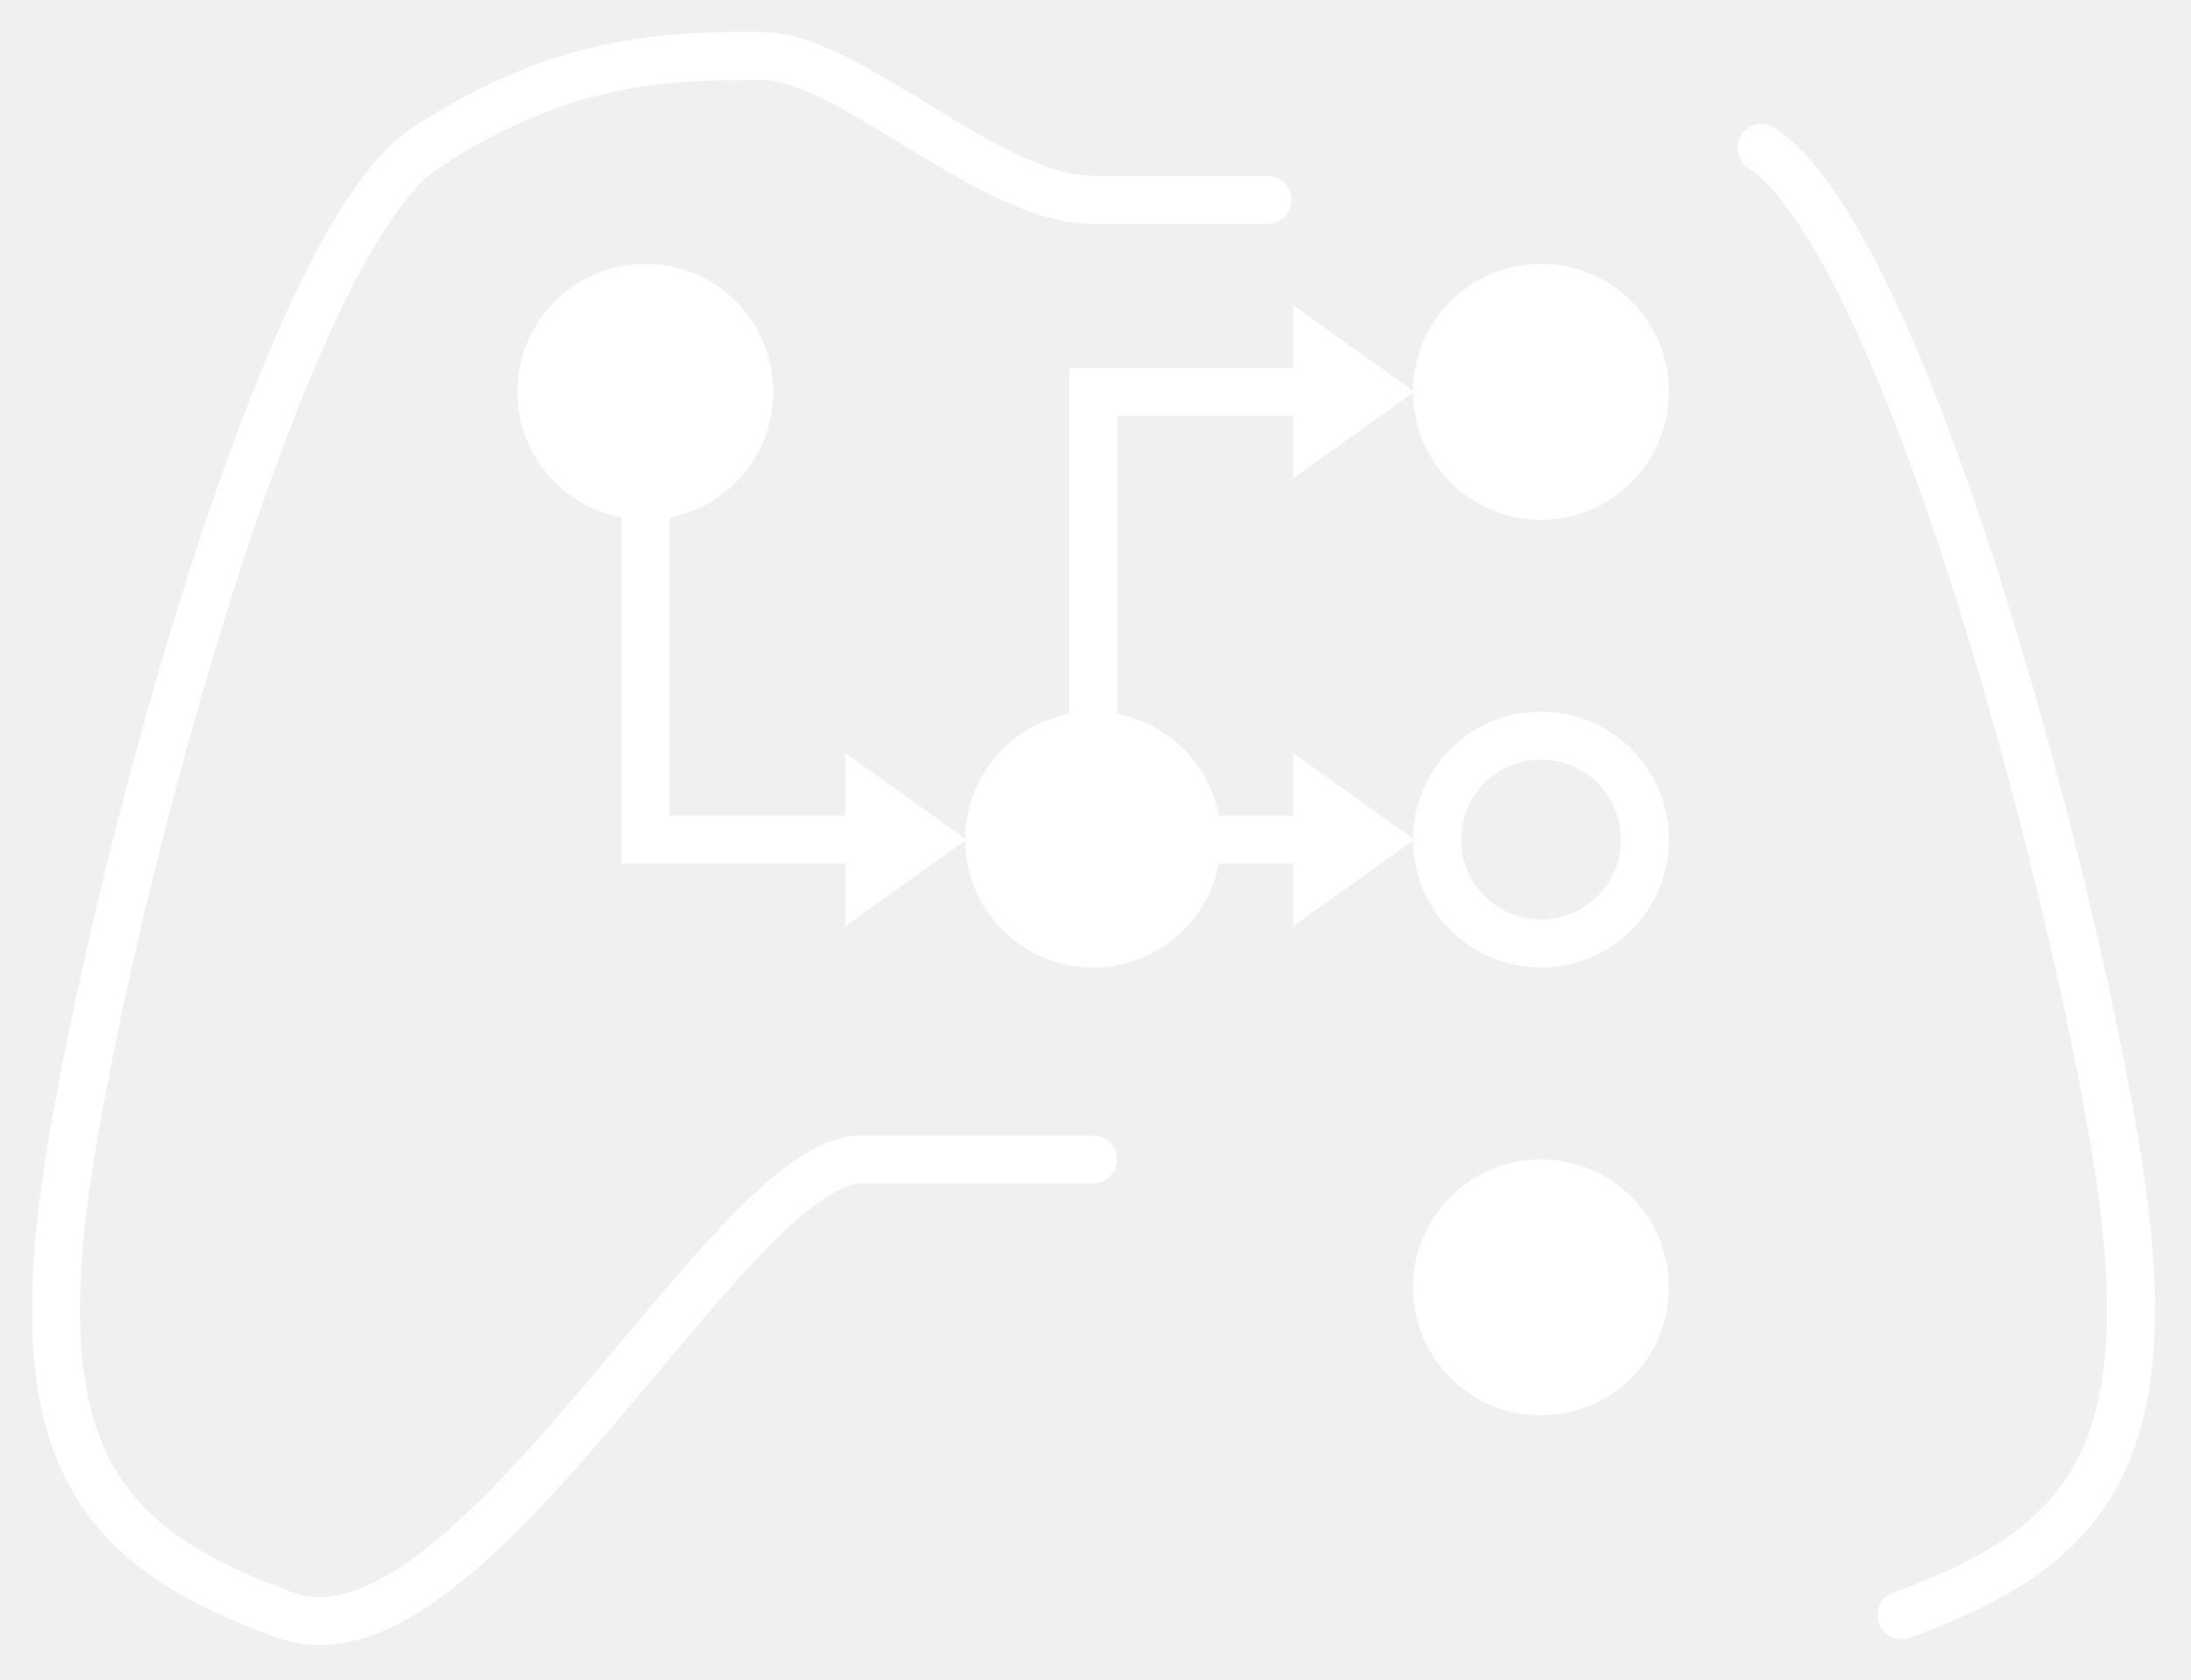
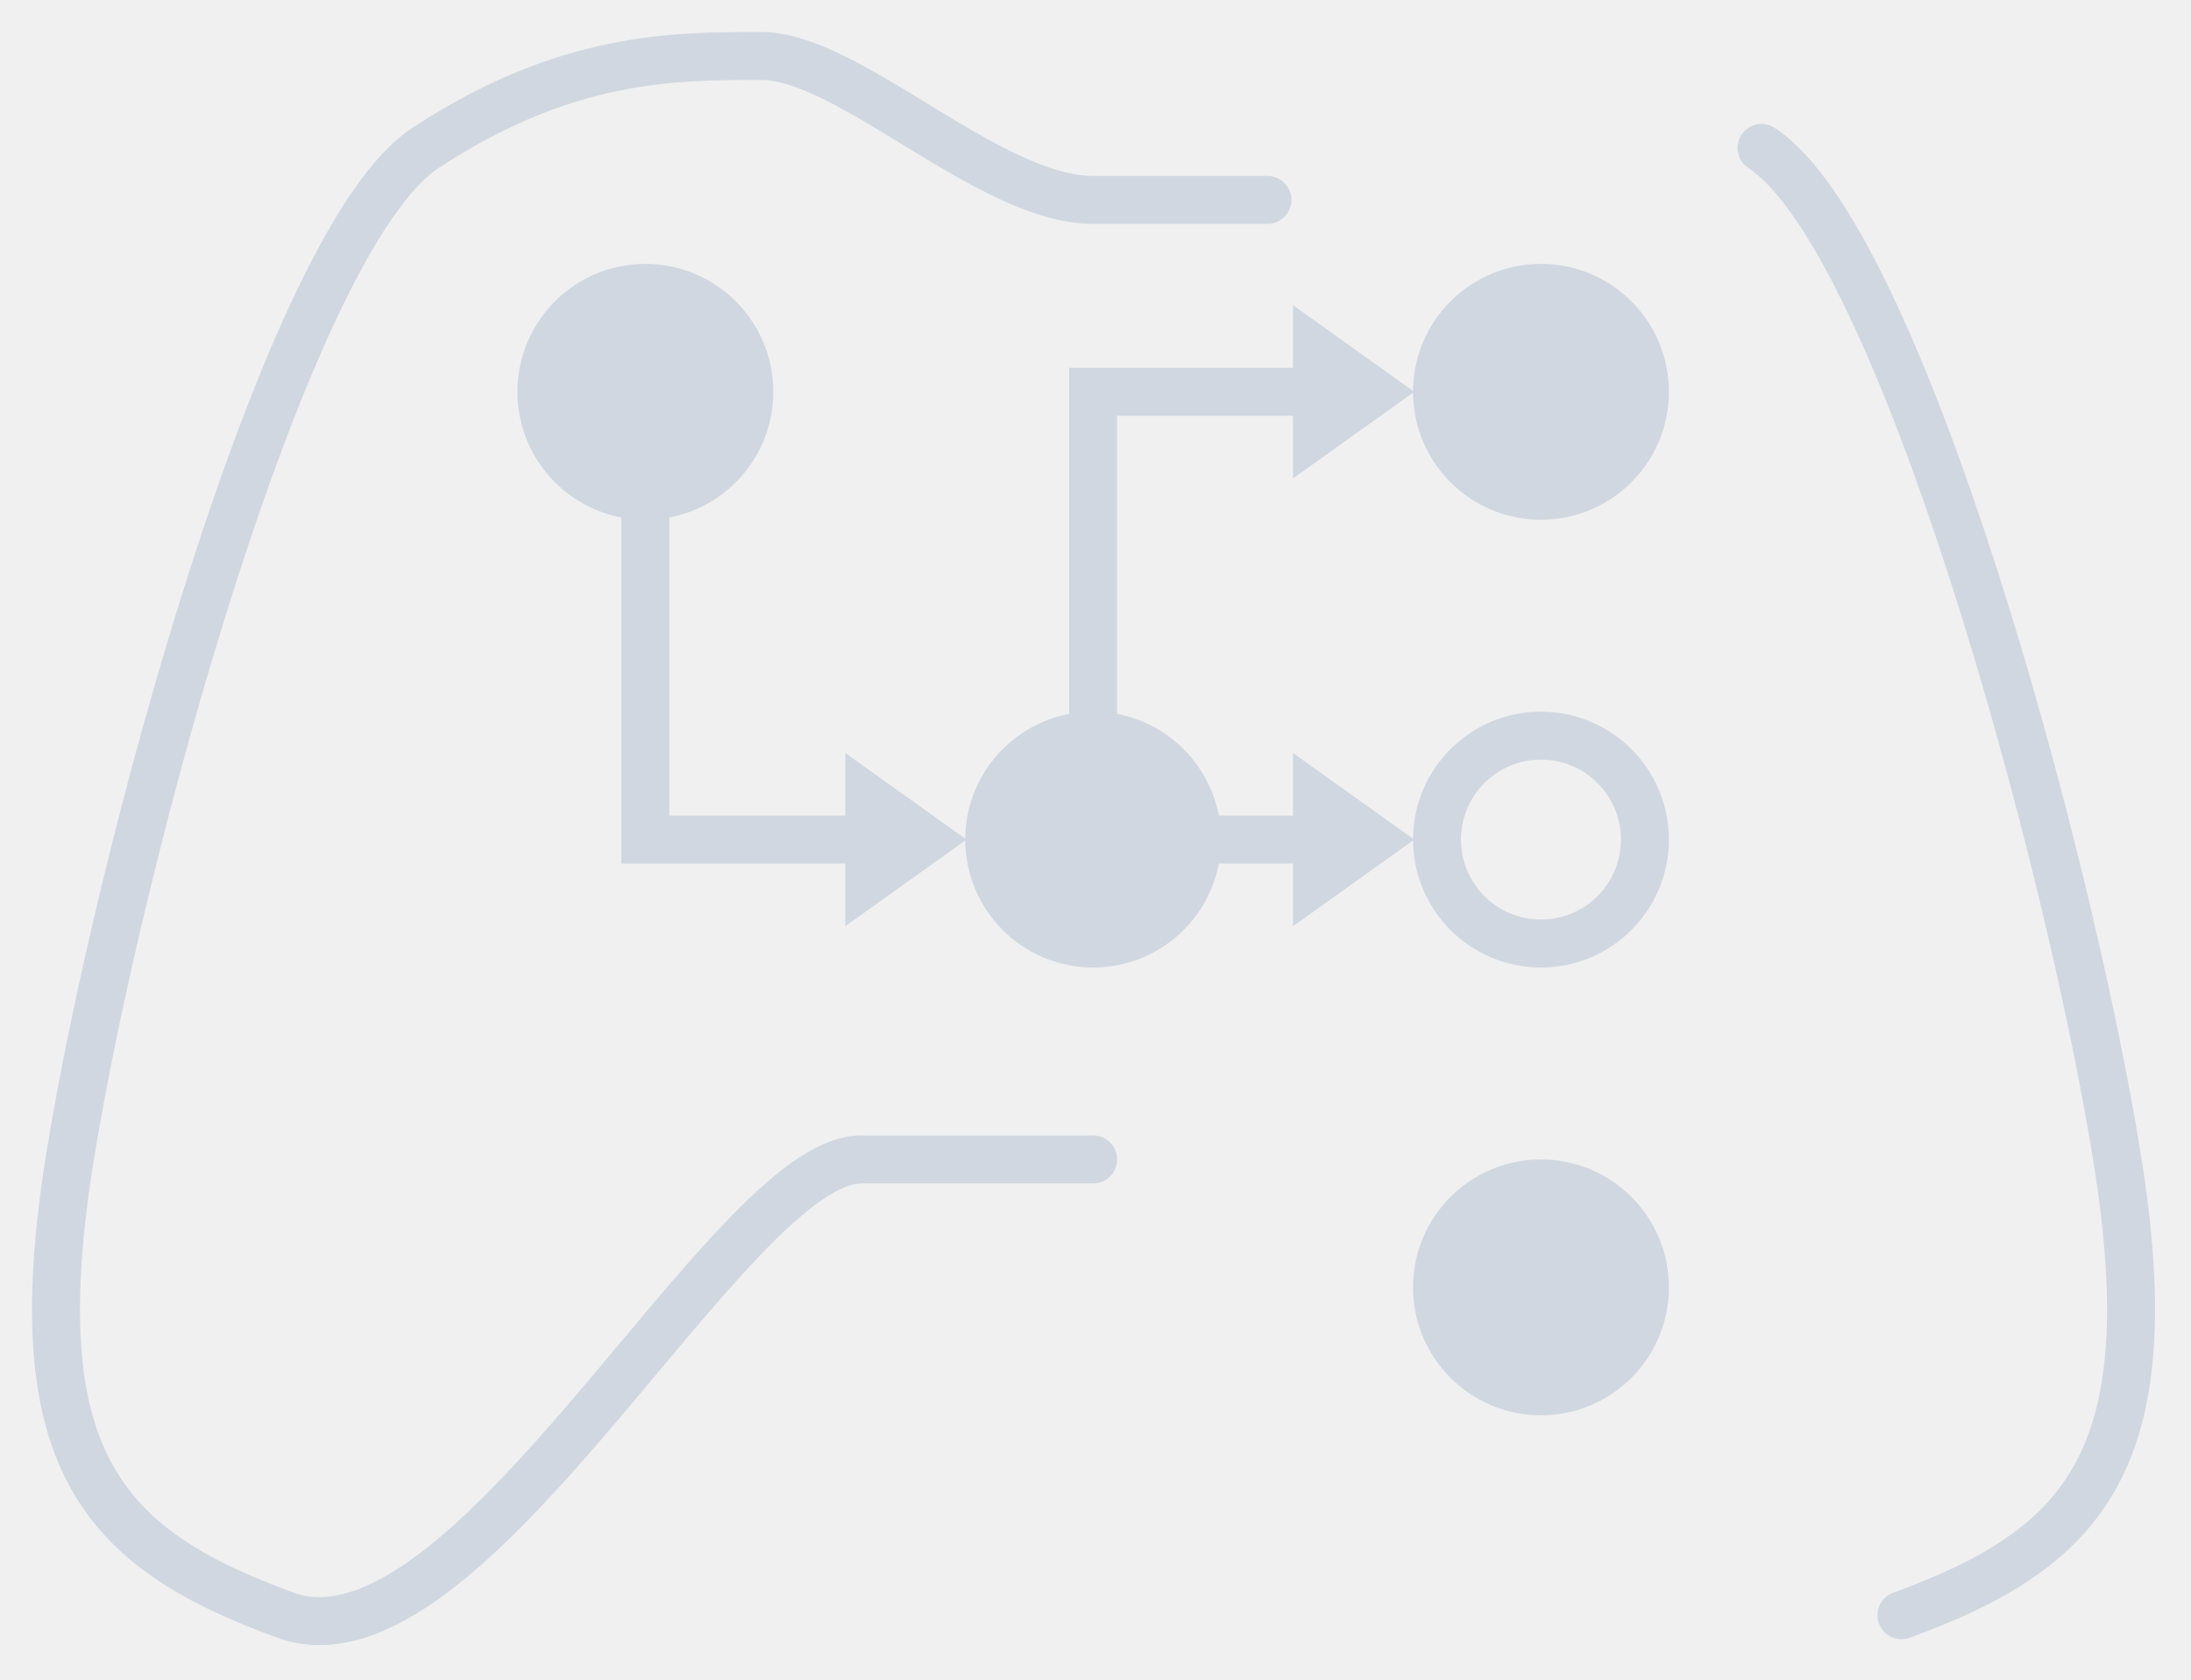
<svg xmlns="http://www.w3.org/2000/svg" width="274" height="210" viewBox="0 0 274 210" fill="none">
  <rect width="274" height="210" />
  <g clip-path="url(#clip0_7_135)">
-     <circle cx="80.708" cy="49" r="16" fill="white" />
-     <circle cx="136.708" cy="105" r="16" fill="white" />
-     <circle cx="192.708" cy="49" r="16" fill="white" />
+     <circle cx="80.708" cy="49" r="16" fill="#D1D7E0" />
+     <circle cx="136.708" cy="105" r="16" fill="#D1D7E0" />
+     <circle cx="192.708" cy="49" r="16" fill="#D1D7E0" />
    <g clip-path="url(#clip1_7_135)">
-       <circle cx="192.708" cy="105" r="13" stroke="white" stroke-width="6" />
+       <circle cx="192.708" cy="105" r="13" stroke="#D1D7E0" stroke-width="6" />
    </g>
-     <circle cx="192.708" cy="161" r="16" fill="white" />
-     <path d="M80.708 58V105H108.708" stroke="white" stroke-width="6" />
-     <path d="M108.708 100L115.708 105L108.708 110V100Z" stroke="white" stroke-width="6" />
-     <path d="M164.708 100L171.708 105L164.708 110V100Z" stroke="white" stroke-width="6" />
-     <path d="M164.708 44L171.708 49L164.708 54V44Z" stroke="white" stroke-width="6" />
-     <path d="M136.708 94V49H165.708" stroke="white" stroke-width="6" />
-     <path d="M136.708 145C136.708 145 109.208 145 107.708 145C91.208 145 58.708 210.364 35.708 202C12.708 193.636 2.708 182.5 8.708 145C14.708 107.5 35.708 30 53.208 18.5C70.708 7 84.208 7 95.208 7C106.208 7 123.708 25 136.708 25H158.5" stroke="white" stroke-width="6" stroke-linecap="round" />
-     <path d="M237.792 202C260.792 193.636 270.792 182.5 264.792 145C258.792 107.5 237.792 30 220.292 18.5" stroke="white" stroke-width="6" stroke-linecap="round" />
-     <path d="M148.708 105H163.208" stroke="white" stroke-width="6" />
+     <circle cx="192.708" cy="161" r="16" fill="#D1D7E0" />
+     <path d="M80.708 58V105H108.708" stroke="#D1D7E0" stroke-width="6" />
+     <path d="M108.708 100L115.708 105L108.708 110V100Z" stroke="#D1D7E0" stroke-width="6" />
+     <path d="M164.708 100L171.708 105L164.708 110V100Z" stroke="#D1D7E0" stroke-width="6" />
+     <path d="M164.708 44L171.708 49L164.708 54V44Z" stroke="#D1D7E0" stroke-width="6" />
+     <path d="M136.708 94V49H165.708" stroke="#D1D7E0" stroke-width="6" />
+     <path d="M136.708 145C136.708 145 109.208 145 107.708 145C91.208 145 58.708 210.364 35.708 202C12.708 193.636 2.708 182.5 8.708 145C14.708 107.5 35.708 30 53.208 18.5C70.708 7 84.208 7 95.208 7C106.208 7 123.708 25 136.708 25H158.5" stroke="#D1D7E0" stroke-width="6" stroke-linecap="round" />
+     <path d="M237.792 202C260.792 193.636 270.792 182.5 264.792 145C258.792 107.5 237.792 30 220.292 18.5" stroke="#D1D7E0" stroke-width="6" stroke-linecap="round" />
+     <path d="M148.708 105H163.208" stroke="#D1D7E0" stroke-width="6" />
  </g>
  <defs>
    <clipPath id="clip0_7_135">
-       <rect width="266" height="202" fill="white" transform="translate(4 4)" />
+       <rect width="266" height="202" fill="#D1D7E0" transform="translate(4 4)" />
    </clipPath>
    <clipPath id="clip1_7_135">
-       <rect width="32" height="32" fill="white" transform="translate(176.708 89)" />
+       <rect width="32" height="32" fill="#D1D7E0" transform="translate(176.708 89)" />
    </clipPath>
  </defs>
</svg>
